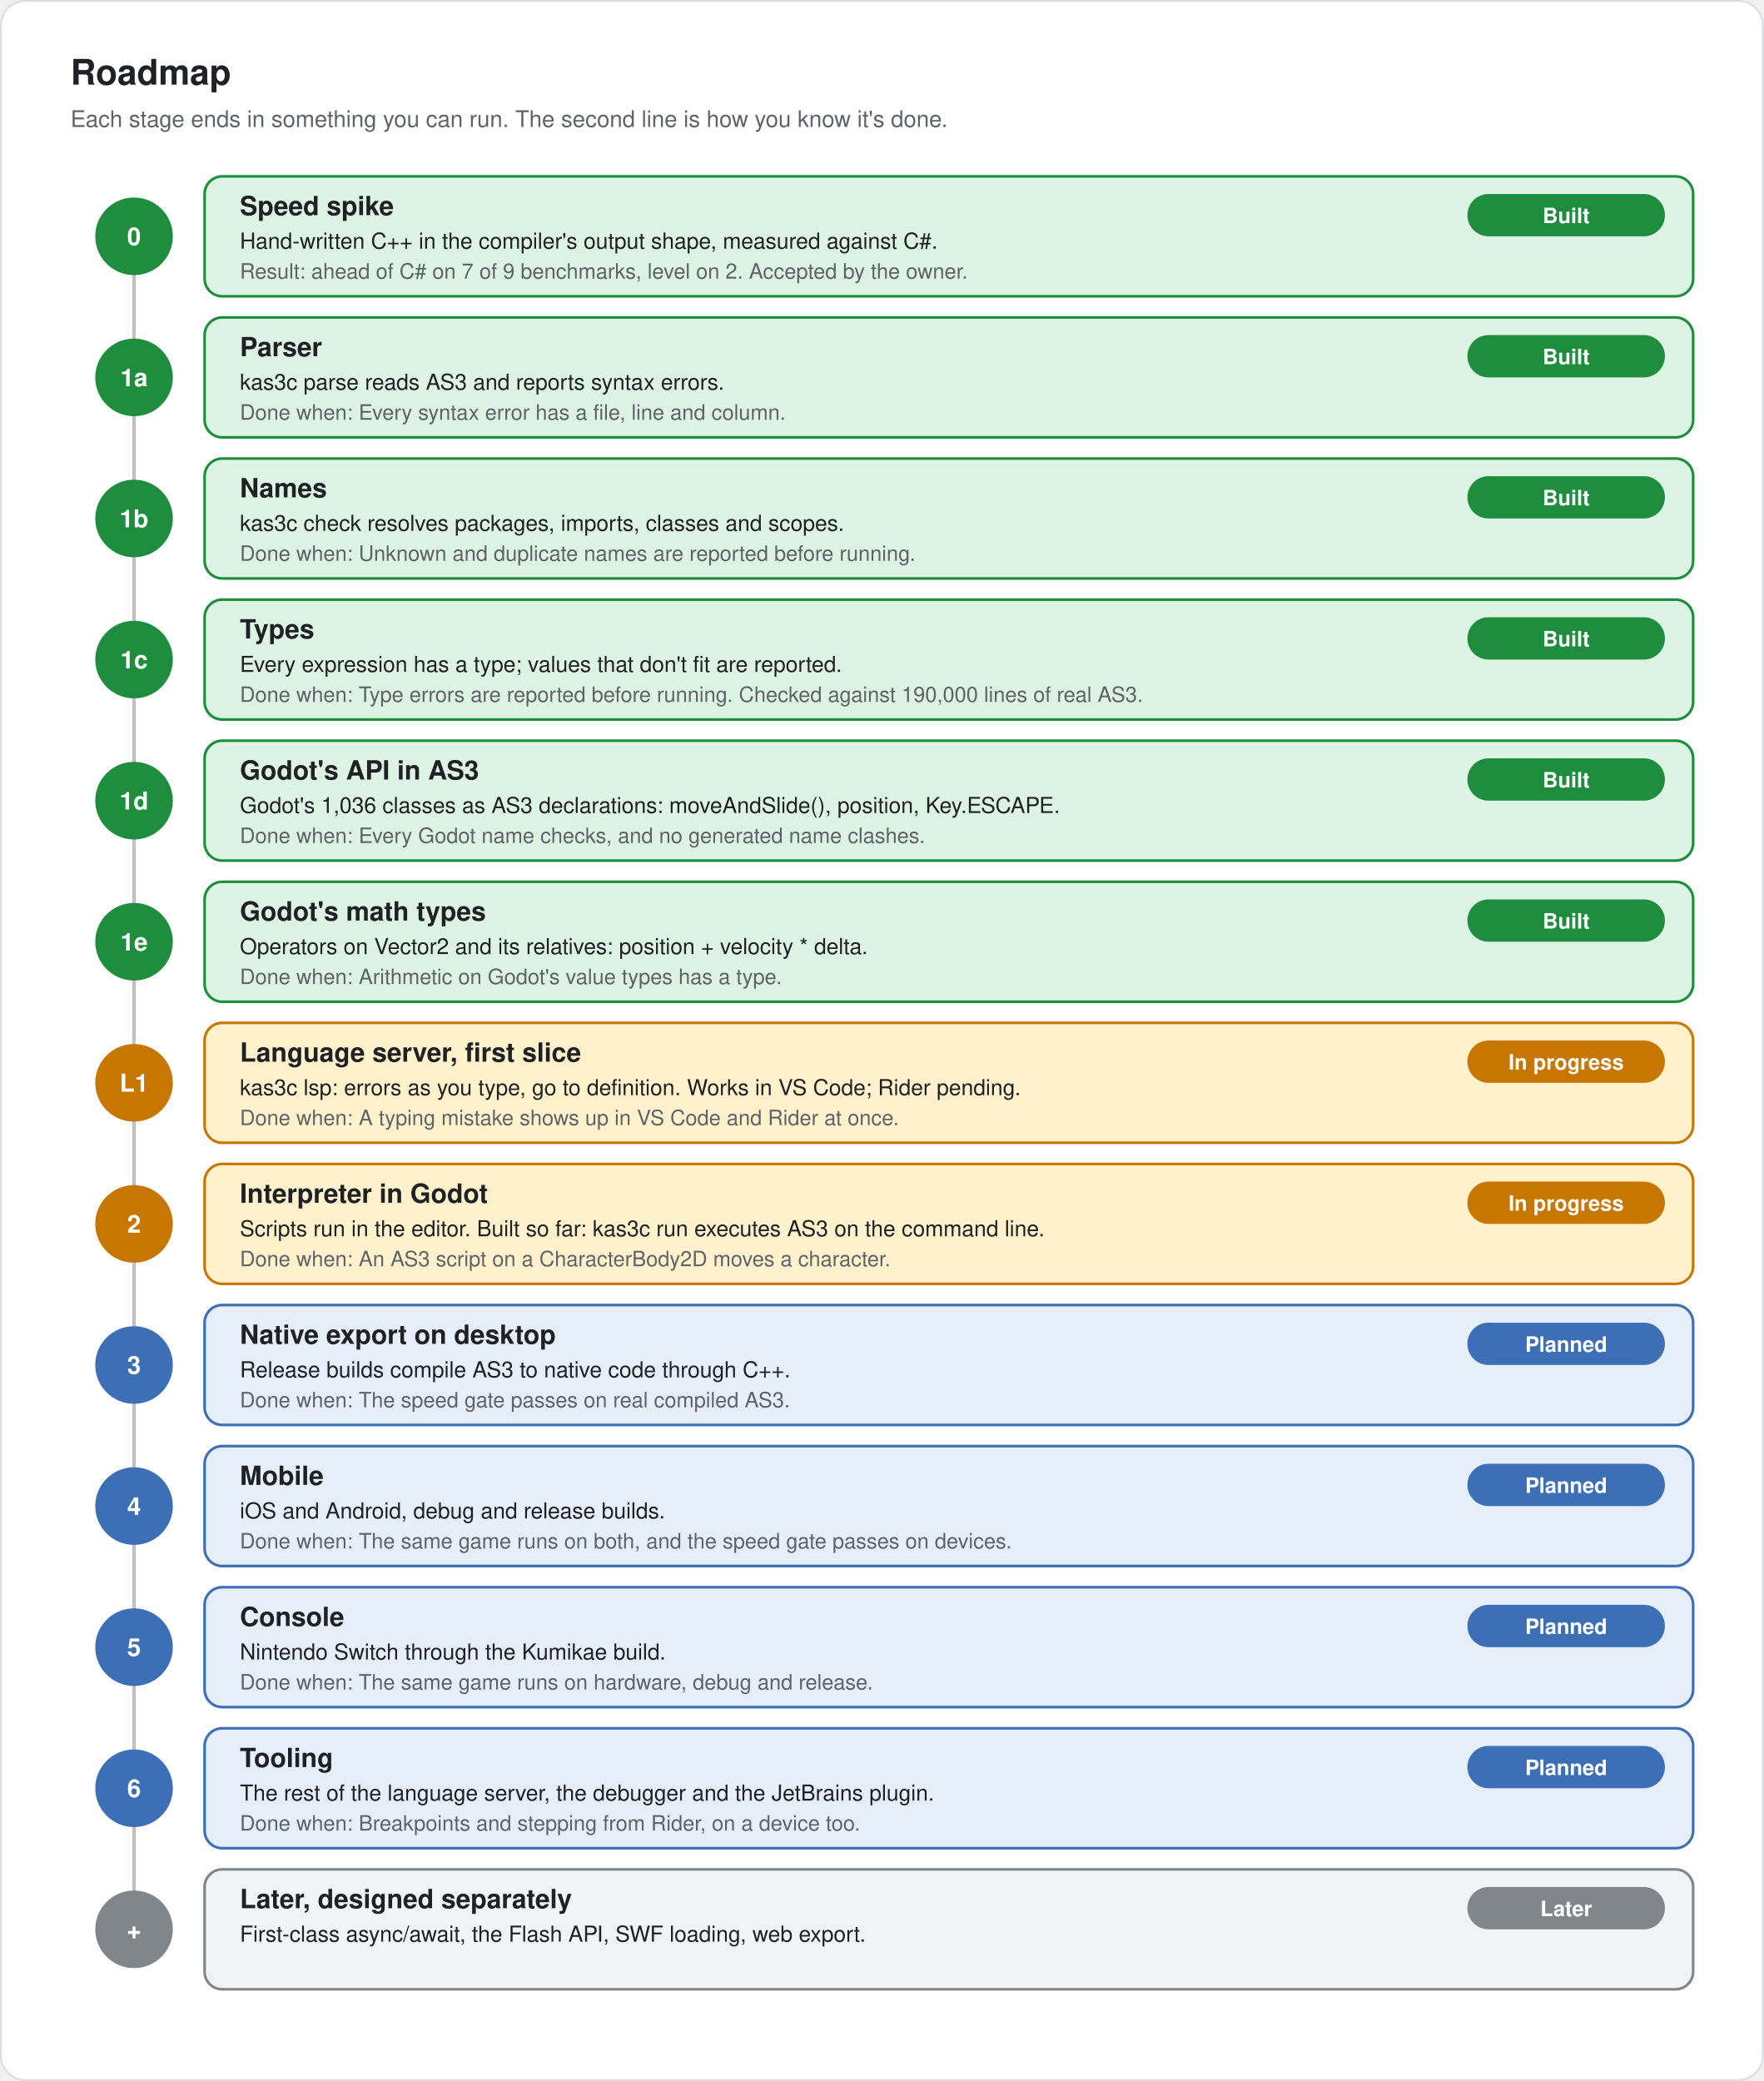
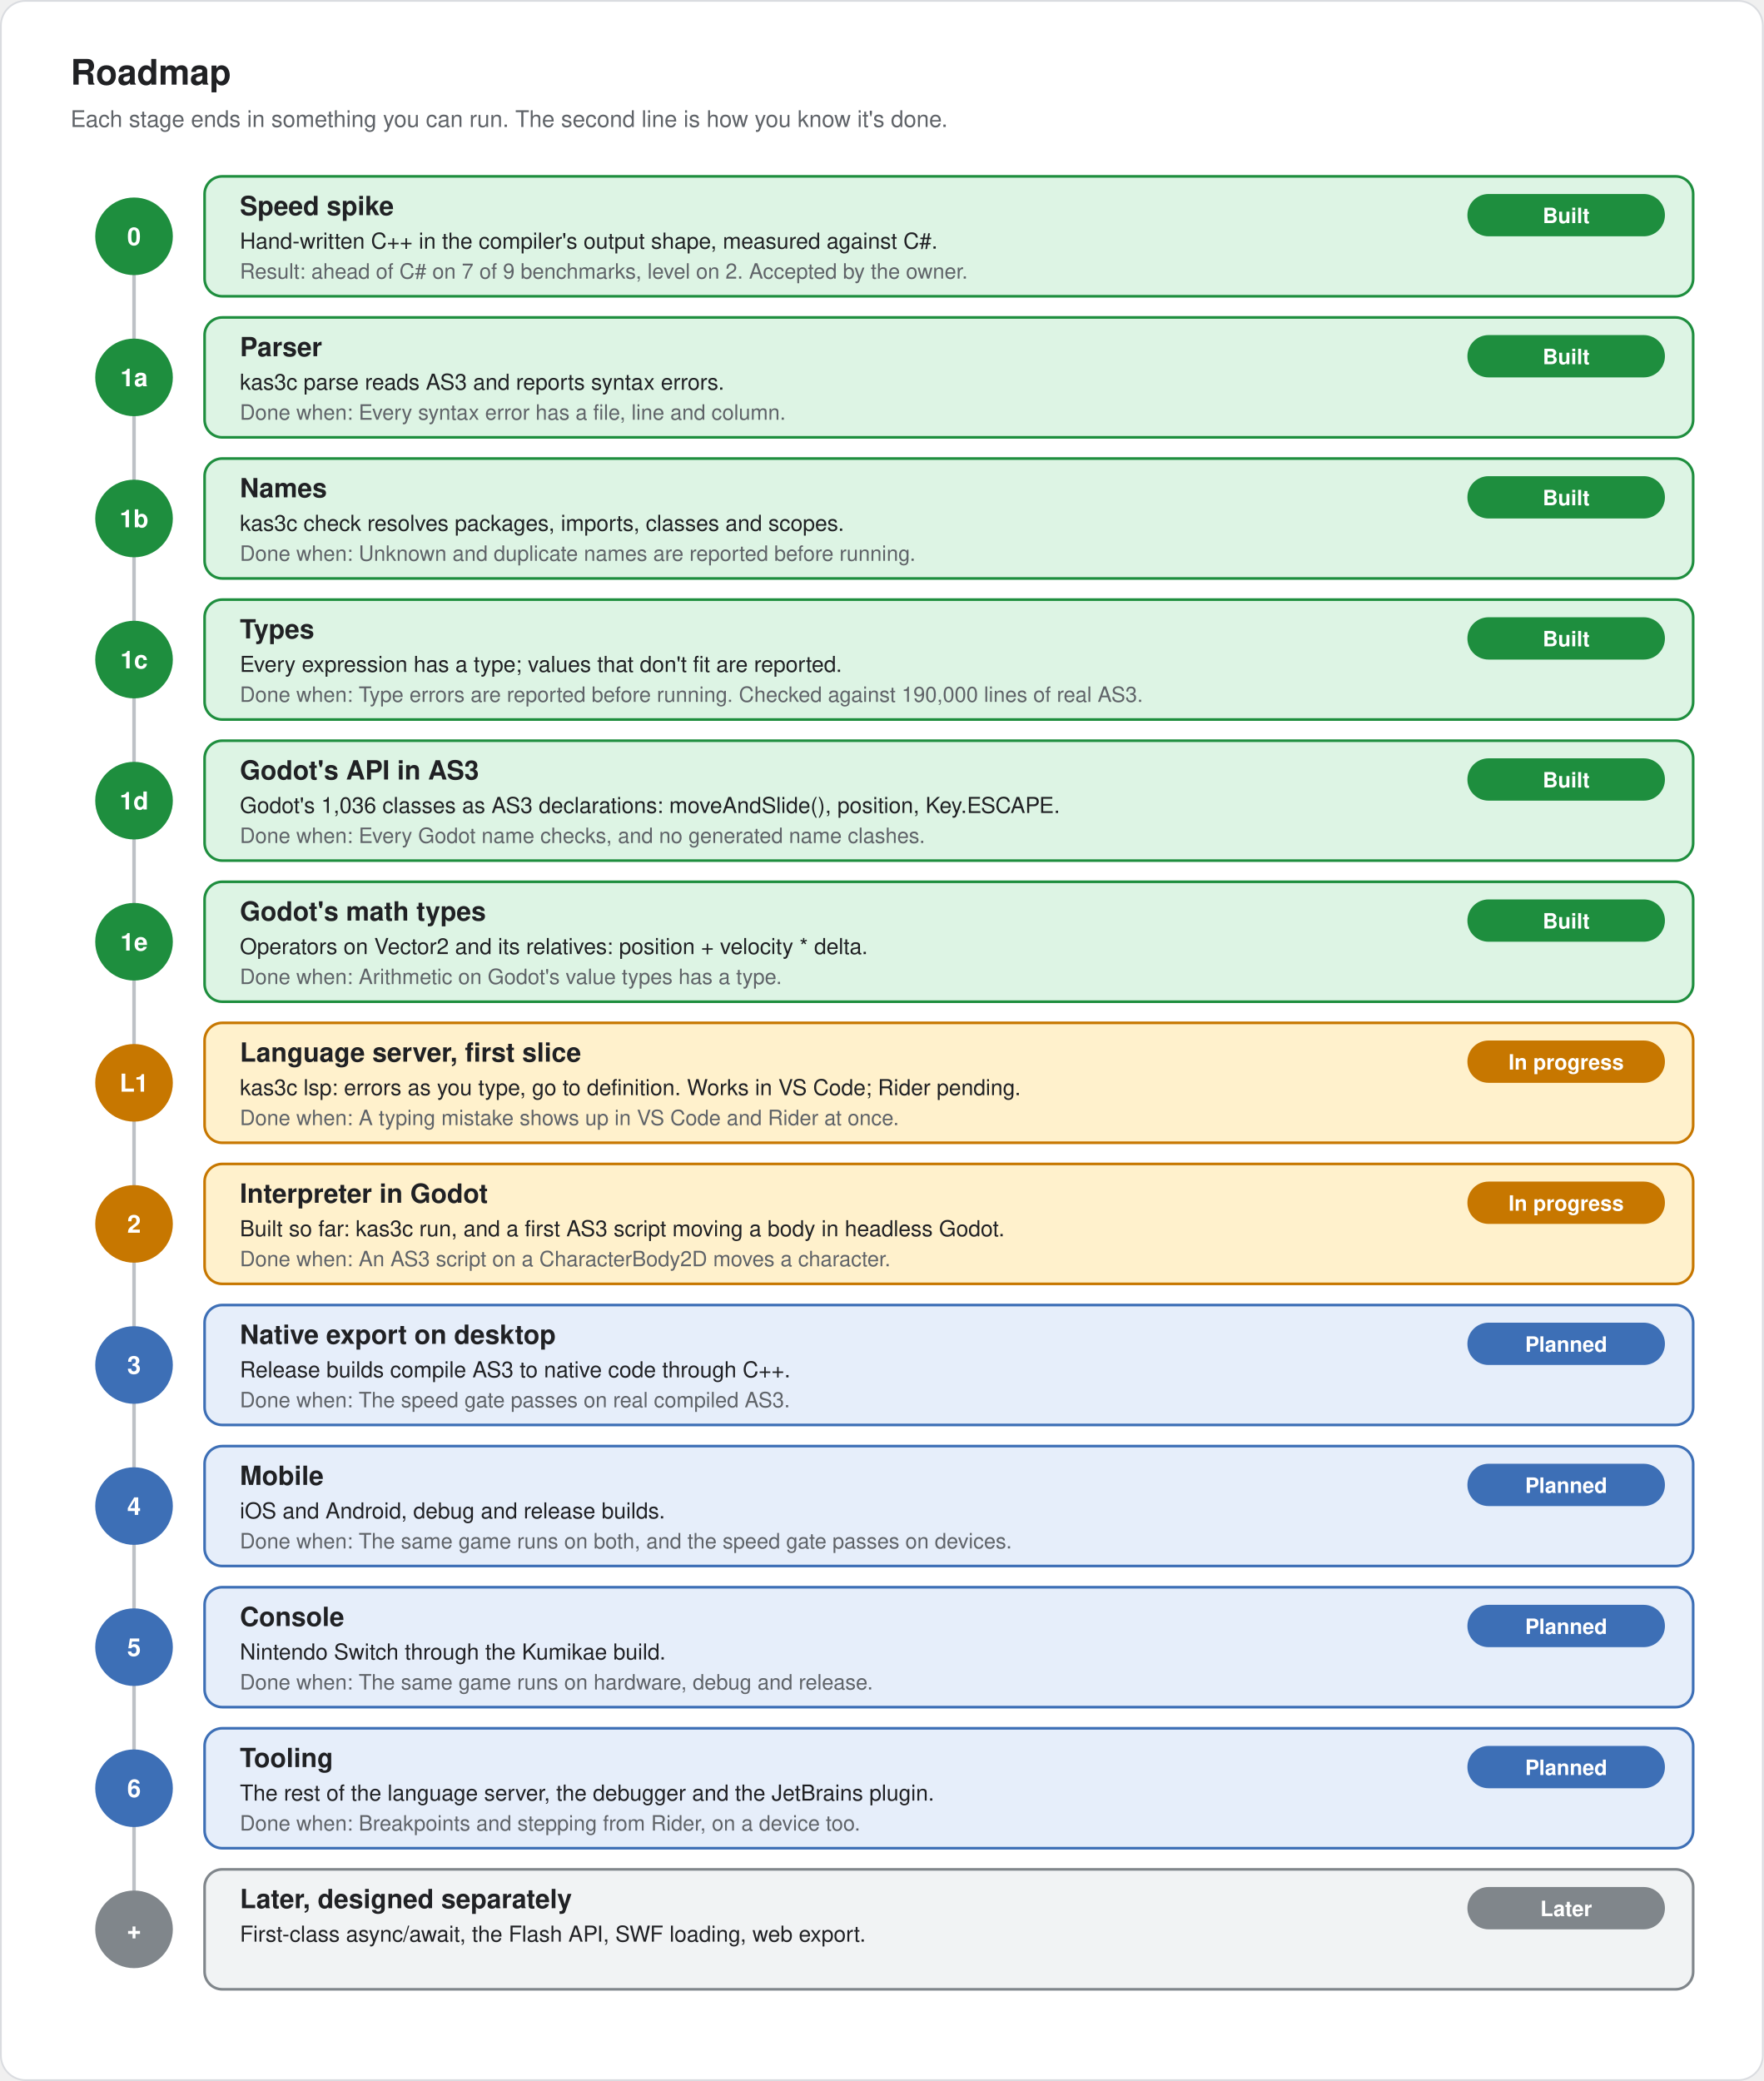
<svg xmlns="http://www.w3.org/2000/svg" viewBox="0 0 1000 1180" width="1000" height="1180" font-family="Helvetica Neue, Helvetica, Arial, sans-serif" role="img" aria-label="Roadmap">
  <defs>
    <marker id="arrow" viewBox="0 0 10 10" refX="9" refY="5" markerWidth="8" markerHeight="8" orient="auto-start-reverse">
      <path d="M0 0 L10 5 L0 10 z" fill="#5F6368" />
    </marker>
  </defs>
  <rect x="0.5" y="0.5" width="999" height="1179" rx="14" fill="#FFFFFF" stroke="#DADCE0" />
  <text x="40" y="48" font-size="20" text-anchor="start" font-weight="bold" fill="#202124">Roadmap</text>
  <text x="40" y="72" font-size="13" text-anchor="start" font-weight="normal" fill="#5F6368">Each stage ends in something you can run. The second line is how you know it's done.</text>
  <line x1="76" y1="134.0" x2="76" y2="1094.0" stroke="#BDC1C6" stroke-width="2" />
  <rect x="116" y="100" width="844" height="68" rx="10" fill="#DDF4E4" stroke="#1E8E3E" stroke-width="1.5" />
  <circle cx="76" cy="134.0" r="22" fill="#1E8E3E" />
  <text x="76" y="139.0" font-size="14" text-anchor="middle" font-weight="bold" fill="#FFFFFF">0</text>
  <text x="136" y="122" font-size="15" text-anchor="start" font-weight="bold" fill="#202124">Speed spike</text>
  <text x="136" y="141" font-size="12.5" text-anchor="start" font-weight="normal" fill="#202124">Hand-written C++ in the compiler's output shape, measured against C#.</text>
  <text x="136" y="158" font-size="12" text-anchor="start" font-weight="normal" fill="#5F6368">Result: ahead of C# on 7 of 9 benchmarks, level on 2. Accepted by the owner.</text>
  <rect x="832" y="110" width="112" height="24" rx="12.0" fill="#1E8E3E" />
  <text x="888.0" y="126.5" font-size="12" text-anchor="middle" font-weight="bold" fill="#FFFFFF">Built</text>
  <rect x="116" y="180" width="844" height="68" rx="10" fill="#DDF4E4" stroke="#1E8E3E" stroke-width="1.5" />
  <circle cx="76" cy="214.0" r="22" fill="#1E8E3E" />
  <text x="76" y="219.0" font-size="14" text-anchor="middle" font-weight="bold" fill="#FFFFFF">1a</text>
  <text x="136" y="202" font-size="15" text-anchor="start" font-weight="bold" fill="#202124">Parser</text>
  <text x="136" y="221" font-size="12.5" text-anchor="start" font-weight="normal" fill="#202124">kas3c parse reads AS3 and reports syntax errors.</text>
  <text x="136" y="238" font-size="12" text-anchor="start" font-weight="normal" fill="#5F6368">Done when: Every syntax error has a file, line and column.</text>
  <rect x="832" y="190" width="112" height="24" rx="12.0" fill="#1E8E3E" />
  <text x="888.0" y="206.5" font-size="12" text-anchor="middle" font-weight="bold" fill="#FFFFFF">Built</text>
  <rect x="116" y="260" width="844" height="68" rx="10" fill="#DDF4E4" stroke="#1E8E3E" stroke-width="1.5" />
  <circle cx="76" cy="294.0" r="22" fill="#1E8E3E" />
  <text x="76" y="299.0" font-size="14" text-anchor="middle" font-weight="bold" fill="#FFFFFF">1b</text>
  <text x="136" y="282" font-size="15" text-anchor="start" font-weight="bold" fill="#202124">Names</text>
  <text x="136" y="301" font-size="12.5" text-anchor="start" font-weight="normal" fill="#202124">kas3c check resolves packages, imports, classes and scopes.</text>
  <text x="136" y="318" font-size="12" text-anchor="start" font-weight="normal" fill="#5F6368">Done when: Unknown and duplicate names are reported before running.</text>
  <rect x="832" y="270" width="112" height="24" rx="12.0" fill="#1E8E3E" />
  <text x="888.0" y="286.5" font-size="12" text-anchor="middle" font-weight="bold" fill="#FFFFFF">Built</text>
  <rect x="116" y="340" width="844" height="68" rx="10" fill="#DDF4E4" stroke="#1E8E3E" stroke-width="1.5" />
  <circle cx="76" cy="374.0" r="22" fill="#1E8E3E" />
  <text x="76" y="379.0" font-size="14" text-anchor="middle" font-weight="bold" fill="#FFFFFF">1c</text>
  <text x="136" y="362" font-size="15" text-anchor="start" font-weight="bold" fill="#202124">Types</text>
  <text x="136" y="381" font-size="12.5" text-anchor="start" font-weight="normal" fill="#202124">Every expression has a type; values that don't fit are reported.</text>
  <text x="136" y="398" font-size="12" text-anchor="start" font-weight="normal" fill="#5F6368">Done when: Type errors are reported before running. Checked against 190,000 lines of real AS3.</text>
  <rect x="832" y="350" width="112" height="24" rx="12.0" fill="#1E8E3E" />
  <text x="888.0" y="366.5" font-size="12" text-anchor="middle" font-weight="bold" fill="#FFFFFF">Built</text>
  <rect x="116" y="420" width="844" height="68" rx="10" fill="#DDF4E4" stroke="#1E8E3E" stroke-width="1.5" />
  <circle cx="76" cy="454.0" r="22" fill="#1E8E3E" />
  <text x="76" y="459.0" font-size="14" text-anchor="middle" font-weight="bold" fill="#FFFFFF">1d</text>
  <text x="136" y="442" font-size="15" text-anchor="start" font-weight="bold" fill="#202124">Godot's API in AS3</text>
  <text x="136" y="461" font-size="12.5" text-anchor="start" font-weight="normal" fill="#202124">Godot's 1,036 classes as AS3 declarations: moveAndSlide(), position, Key.ESCAPE.</text>
  <text x="136" y="478" font-size="12" text-anchor="start" font-weight="normal" fill="#5F6368">Done when: Every Godot name checks, and no generated name clashes.</text>
  <rect x="832" y="430" width="112" height="24" rx="12.0" fill="#1E8E3E" />
  <text x="888.0" y="446.5" font-size="12" text-anchor="middle" font-weight="bold" fill="#FFFFFF">Built</text>
  <rect x="116" y="500" width="844" height="68" rx="10" fill="#DDF4E4" stroke="#1E8E3E" stroke-width="1.5" />
  <circle cx="76" cy="534.0" r="22" fill="#1E8E3E" />
  <text x="76" y="539.0" font-size="14" text-anchor="middle" font-weight="bold" fill="#FFFFFF">1e</text>
  <text x="136" y="522" font-size="15" text-anchor="start" font-weight="bold" fill="#202124">Godot's math types</text>
  <text x="136" y="541" font-size="12.5" text-anchor="start" font-weight="normal" fill="#202124">Operators on Vector2 and its relatives: position + velocity * delta.</text>
  <text x="136" y="558" font-size="12" text-anchor="start" font-weight="normal" fill="#5F6368">Done when: Arithmetic on Godot's value types has a type.</text>
  <rect x="832" y="510" width="112" height="24" rx="12.0" fill="#1E8E3E" />
  <text x="888.0" y="526.5" font-size="12" text-anchor="middle" font-weight="bold" fill="#FFFFFF">Built</text>
  <rect x="116" y="580" width="844" height="68" rx="10" fill="#FFF1CC" stroke="#C77700" stroke-width="1.5" />
  <circle cx="76" cy="614.0" r="22" fill="#C77700" />
  <text x="76" y="619.0" font-size="14" text-anchor="middle" font-weight="bold" fill="#FFFFFF">L1</text>
  <text x="136" y="602" font-size="15" text-anchor="start" font-weight="bold" fill="#202124">Language server, first slice</text>
  <text x="136" y="621" font-size="12.5" text-anchor="start" font-weight="normal" fill="#202124">kas3c lsp: errors as you type, go to definition. Works in VS Code; Rider pending.</text>
  <text x="136" y="638" font-size="12" text-anchor="start" font-weight="normal" fill="#5F6368">Done when: A typing mistake shows up in VS Code and Rider at once.</text>
  <rect x="832" y="590" width="112" height="24" rx="12.0" fill="#C77700" />
  <text x="888.0" y="606.5" font-size="12" text-anchor="middle" font-weight="bold" fill="#FFFFFF">In progress</text>
  <rect x="116" y="660" width="844" height="68" rx="10" fill="#FFF1CC" stroke="#C77700" stroke-width="1.5" />
  <circle cx="76" cy="694.0" r="22" fill="#C77700" />
  <text x="76" y="699.0" font-size="14" text-anchor="middle" font-weight="bold" fill="#FFFFFF">2</text>
  <text x="136" y="682" font-size="15" text-anchor="start" font-weight="bold" fill="#202124">Interpreter in Godot</text>
-   <text x="136" y="701" font-size="12.5" text-anchor="start" font-weight="normal" fill="#202124">Scripts run in the editor. Built so far: kas3c run executes AS3 on the command line.</text>
+   <text x="136" y="701" font-size="12.5" text-anchor="start" font-weight="normal" fill="#202124">Built so far: kas3c run, and a first AS3 script moving a body in headless Godot.</text>
  <text x="136" y="718" font-size="12" text-anchor="start" font-weight="normal" fill="#5F6368">Done when: An AS3 script on a CharacterBody2D moves a character.</text>
  <rect x="832" y="670" width="112" height="24" rx="12.0" fill="#C77700" />
  <text x="888.0" y="686.5" font-size="12" text-anchor="middle" font-weight="bold" fill="#FFFFFF">In progress</text>
  <rect x="116" y="740" width="844" height="68" rx="10" fill="#E6EEFA" stroke="#3D6FB6" stroke-width="1.5" />
  <circle cx="76" cy="774.0" r="22" fill="#3D6FB6" />
  <text x="76" y="779.0" font-size="14" text-anchor="middle" font-weight="bold" fill="#FFFFFF">3</text>
  <text x="136" y="762" font-size="15" text-anchor="start" font-weight="bold" fill="#202124">Native export on desktop</text>
  <text x="136" y="781" font-size="12.5" text-anchor="start" font-weight="normal" fill="#202124">Release builds compile AS3 to native code through C++.</text>
  <text x="136" y="798" font-size="12" text-anchor="start" font-weight="normal" fill="#5F6368">Done when: The speed gate passes on real compiled AS3.</text>
  <rect x="832" y="750" width="112" height="24" rx="12.0" fill="#3D6FB6" />
  <text x="888.0" y="766.5" font-size="12" text-anchor="middle" font-weight="bold" fill="#FFFFFF">Planned</text>
  <rect x="116" y="820" width="844" height="68" rx="10" fill="#E6EEFA" stroke="#3D6FB6" stroke-width="1.5" />
  <circle cx="76" cy="854.0" r="22" fill="#3D6FB6" />
  <text x="76" y="859.0" font-size="14" text-anchor="middle" font-weight="bold" fill="#FFFFFF">4</text>
  <text x="136" y="842" font-size="15" text-anchor="start" font-weight="bold" fill="#202124">Mobile</text>
  <text x="136" y="861" font-size="12.5" text-anchor="start" font-weight="normal" fill="#202124">iOS and Android, debug and release builds.</text>
  <text x="136" y="878" font-size="12" text-anchor="start" font-weight="normal" fill="#5F6368">Done when: The same game runs on both, and the speed gate passes on devices.</text>
  <rect x="832" y="830" width="112" height="24" rx="12.0" fill="#3D6FB6" />
  <text x="888.0" y="846.5" font-size="12" text-anchor="middle" font-weight="bold" fill="#FFFFFF">Planned</text>
  <rect x="116" y="900" width="844" height="68" rx="10" fill="#E6EEFA" stroke="#3D6FB6" stroke-width="1.5" />
  <circle cx="76" cy="934.0" r="22" fill="#3D6FB6" />
  <text x="76" y="939.0" font-size="14" text-anchor="middle" font-weight="bold" fill="#FFFFFF">5</text>
  <text x="136" y="922" font-size="15" text-anchor="start" font-weight="bold" fill="#202124">Console</text>
  <text x="136" y="941" font-size="12.5" text-anchor="start" font-weight="normal" fill="#202124">Nintendo Switch through the Kumikae build.</text>
  <text x="136" y="958" font-size="12" text-anchor="start" font-weight="normal" fill="#5F6368">Done when: The same game runs on hardware, debug and release.</text>
  <rect x="832" y="910" width="112" height="24" rx="12.0" fill="#3D6FB6" />
  <text x="888.0" y="926.5" font-size="12" text-anchor="middle" font-weight="bold" fill="#FFFFFF">Planned</text>
  <rect x="116" y="980" width="844" height="68" rx="10" fill="#E6EEFA" stroke="#3D6FB6" stroke-width="1.5" />
  <circle cx="76" cy="1014.0" r="22" fill="#3D6FB6" />
  <text x="76" y="1019.0" font-size="14" text-anchor="middle" font-weight="bold" fill="#FFFFFF">6</text>
  <text x="136" y="1002" font-size="15" text-anchor="start" font-weight="bold" fill="#202124">Tooling</text>
  <text x="136" y="1021" font-size="12.5" text-anchor="start" font-weight="normal" fill="#202124">The rest of the language server, the debugger and the JetBrains plugin.</text>
  <text x="136" y="1038" font-size="12" text-anchor="start" font-weight="normal" fill="#5F6368">Done when: Breakpoints and stepping from Rider, on a device too.</text>
  <rect x="832" y="990" width="112" height="24" rx="12.0" fill="#3D6FB6" />
  <text x="888.0" y="1006.5" font-size="12" text-anchor="middle" font-weight="bold" fill="#FFFFFF">Planned</text>
  <rect x="116" y="1060" width="844" height="68" rx="10" fill="#F1F3F4" stroke="#80868B" stroke-width="1.5" />
  <circle cx="76" cy="1094.0" r="22" fill="#80868B" />
  <text x="76" y="1099.0" font-size="14" text-anchor="middle" font-weight="bold" fill="#FFFFFF">+</text>
  <text x="136" y="1082" font-size="15" text-anchor="start" font-weight="bold" fill="#202124">Later, designed separately</text>
  <text x="136" y="1101" font-size="12.5" text-anchor="start" font-weight="normal" fill="#202124">First-class async/await, the Flash API, SWF loading, web export.</text>
  <rect x="832" y="1070" width="112" height="24" rx="12.0" fill="#80868B" />
  <text x="888.0" y="1086.5" font-size="12" text-anchor="middle" font-weight="bold" fill="#FFFFFF">Later</text>
</svg>
